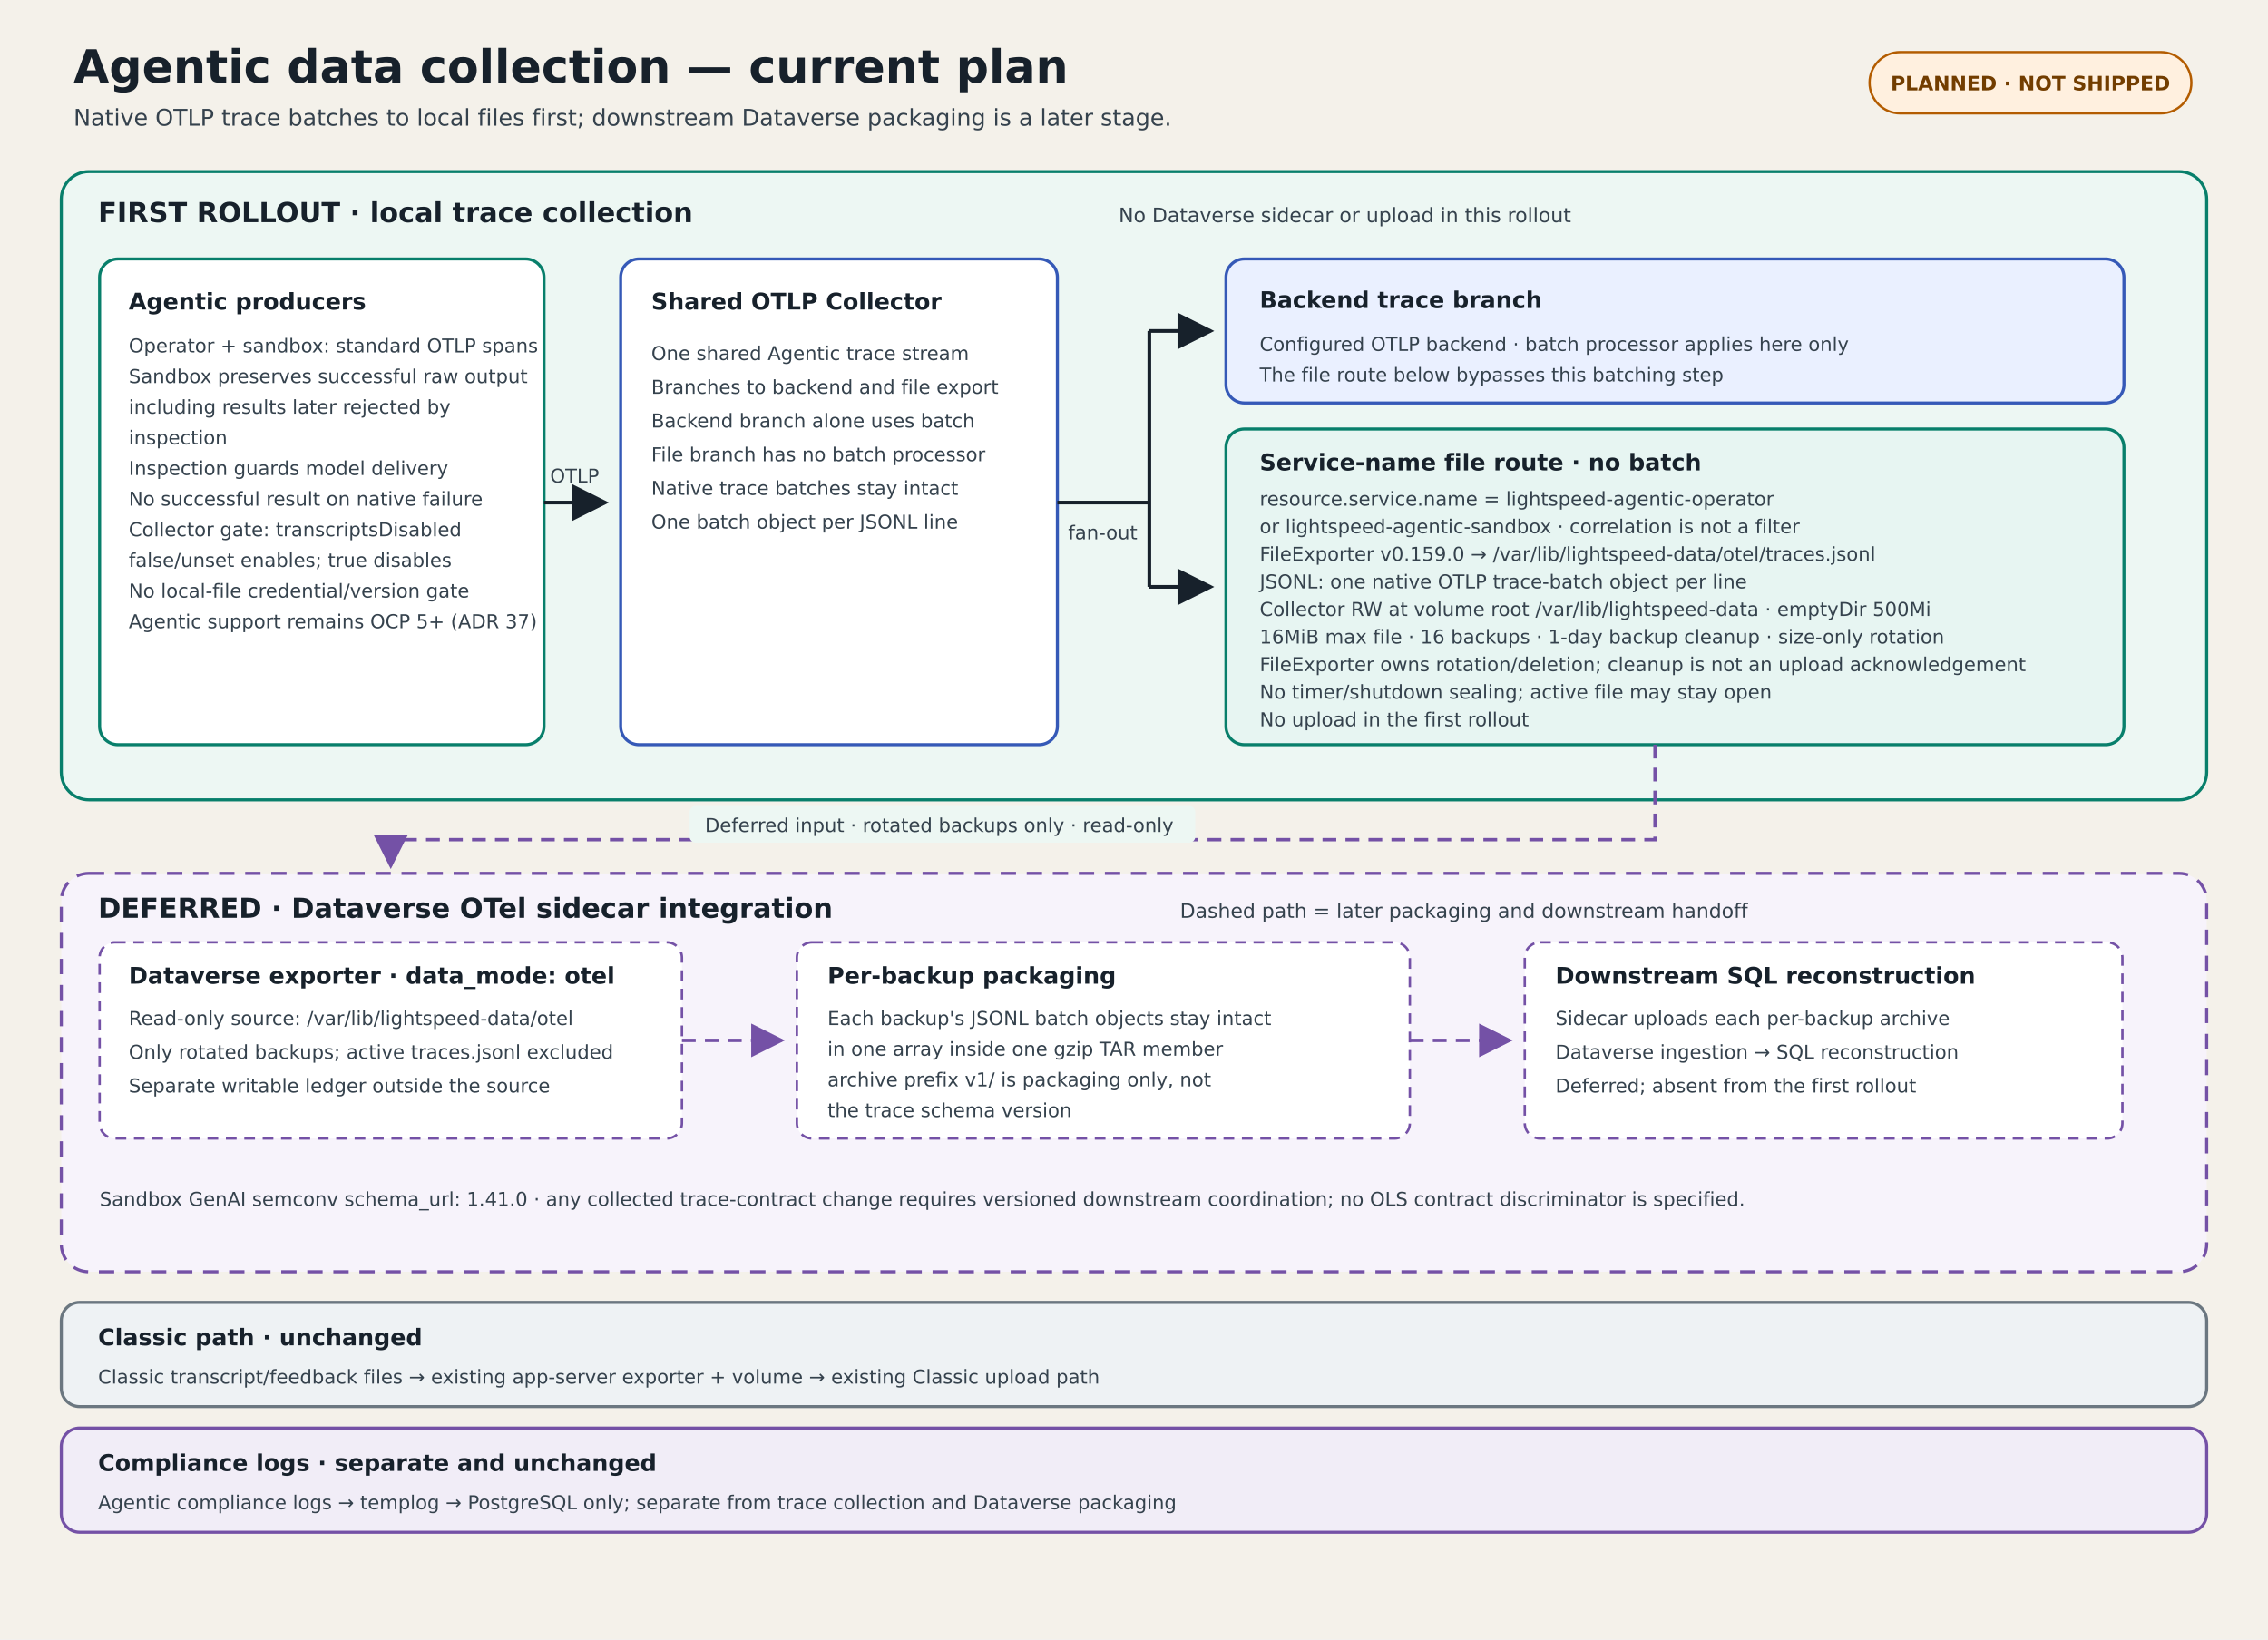
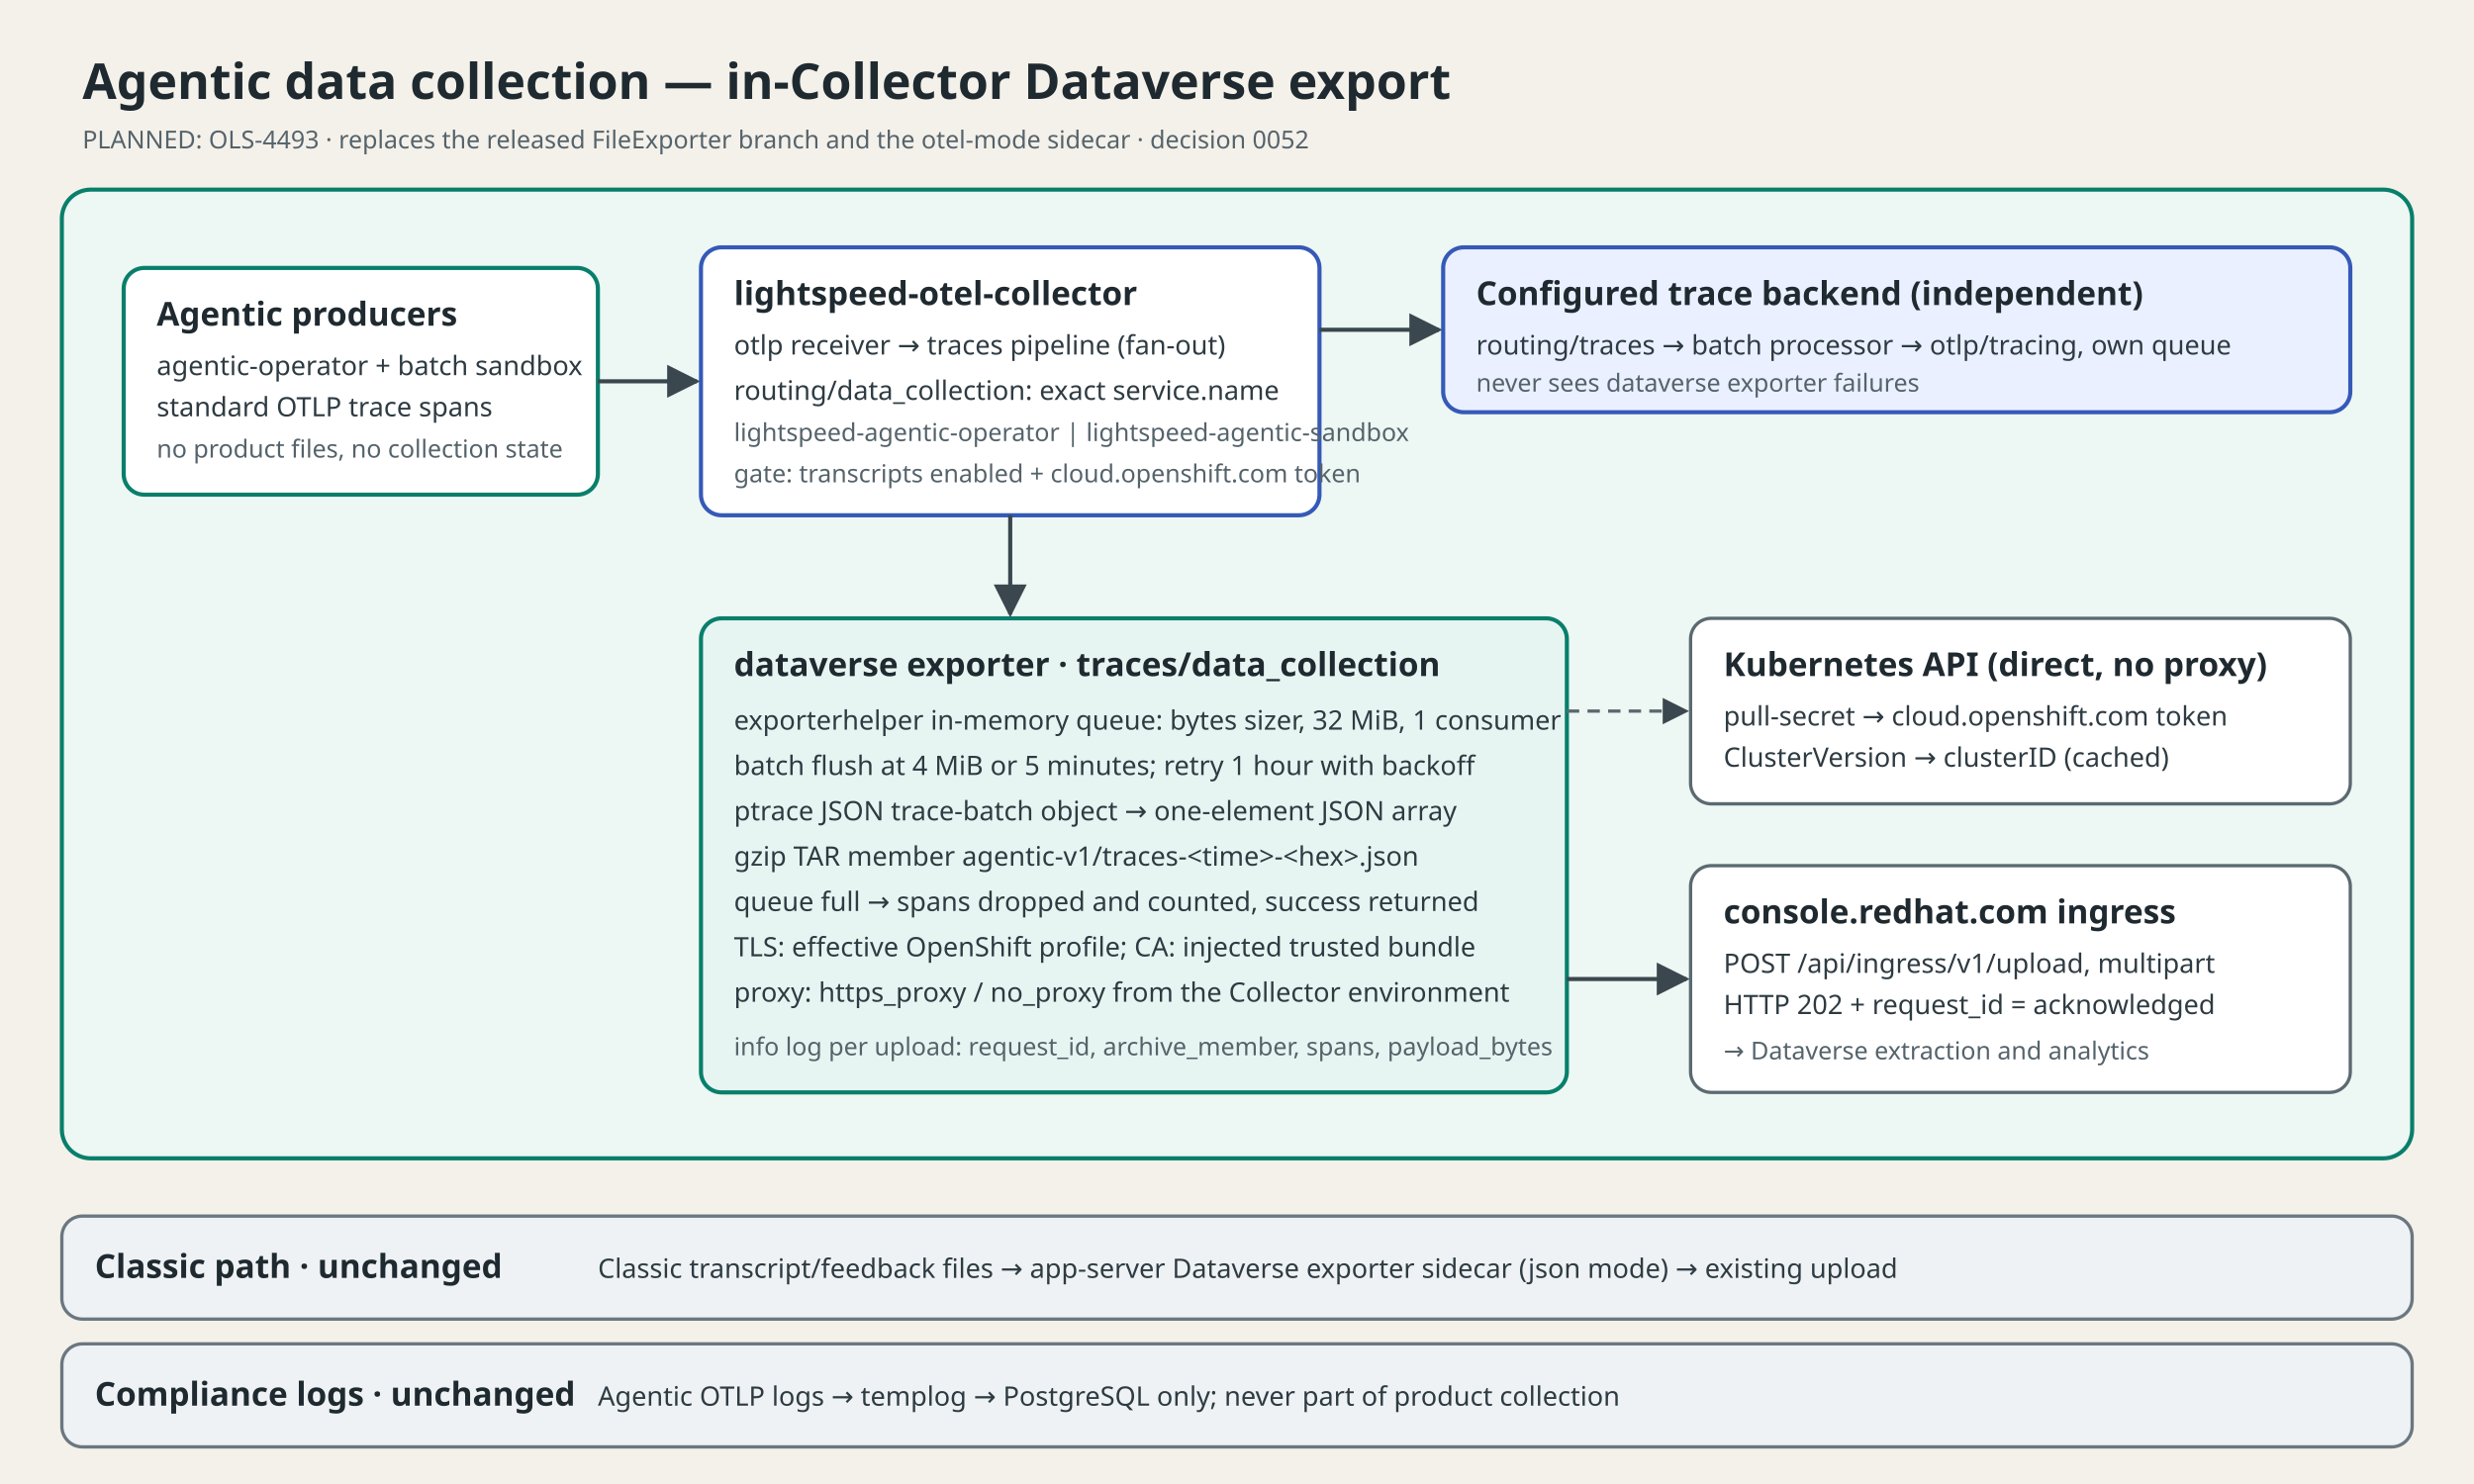
- <svg xmlns="http://www.w3.org/2000/svg" width="1480" height="1070" viewBox="0 0 1480 1070" role="img" aria-labelledby="title desc">
+ <svg xmlns="http://www.w3.org/2000/svg" width="1200" height="720" viewBox="0 0 1200 720" role="img" aria-labelledby="title desc" font-family="sans-serif">
  <defs>
    <style>
-       .bg{fill:#f4f1ea}.current{fill:#edf7f3;stroke:#087f6b;stroke-width:2}.deferred{fill:#f7f3fb;stroke:#7451a6;stroke-width:2;stroke-dasharray:10 7}
-       .card{fill:#fff;stroke:#5b6971;stroke-width:1.6}.producer{fill:#fff;stroke:#087f6b;stroke-width:2}.collector{fill:#fff;stroke:#3559b7;stroke-width:2}.backend{fill:#eaf0ff;stroke:#3559b7;stroke-width:2}.file{fill:#e7f5f2;stroke:#087f6b;stroke-width:2}.future{fill:#fff;stroke:#7451a6;stroke-width:1.6;stroke-dasharray:7 5}
-       .classic{fill:#eef2f4;stroke:#6b7780;stroke-width:2}.logs{fill:#f1edf7;stroke:#7451a6;stroke-width:2}.status{fill:#fff0df;stroke:#b35c00;stroke-width:1.5}.statusText{font-family:"DejaVu Sans",Arial,sans-serif;font-size:13px;font-weight:700;fill:#723d00;text-anchor:middle}
-       .title{font-family:"DejaVu Sans",Arial,sans-serif;font-size:30px;font-weight:700;fill:#17212b}.subtitle{font-family:"DejaVu Sans",Arial,sans-serif;font-size:15px;fill:#35424d}.sectionTitle{font-family:"DejaVu Sans",Arial,sans-serif;font-size:18px;font-weight:700;fill:#17212b}.sectionNote{font-family:"DejaVu Sans",Arial,sans-serif;font-size:13px;fill:#35424d}
-       .h3{font-family:"DejaVu Sans",Arial,sans-serif;font-size:15px;font-weight:700;fill:#17212b}.body{font-family:"DejaVu Sans",Arial,sans-serif;font-size:14px;fill:#35424d}.small{font-family:"DejaVu Sans",Arial,sans-serif;font-size:12.5px;fill:#35424d}.link{font-family:"DejaVu Sans",Arial,sans-serif;font-size:12.5px;fill:#254f96;text-decoration:underline}
-       .arrow{fill:none;stroke:#17212b;stroke-width:2.4;marker-end:url(#head)}.line{fill:none;stroke:#17212b;stroke-width:2.4}.futureArrow{fill:none;stroke:#7451a6;stroke-width:2.2;stroke-dasharray:9 6;marker-end:url(#headPurple)}
+       .bg{fill:#f4f1ea}.planned{fill:#edf7f3;stroke:#087f6b;stroke-width:2}
+       .producer{fill:#fff;stroke:#087f6b;stroke-width:2}.collector{fill:#fff;stroke:#3559b7;stroke-width:2}.backend{fill:#eaf0ff;stroke:#3559b7;stroke-width:2}
+       .exporter{fill:#e7f5f2;stroke:#087f6b;stroke-width:2}.external{fill:#fff;stroke:#5b6971;stroke-width:1.6}.classic{fill:#eef2f4;stroke:#6b7780;stroke-width:1.6}
+       .h1{font-size:24px;font-weight:700;fill:#1f2a30}.h2{font-size:16px;font-weight:700;fill:#1f2a30}.t{font-size:13px;fill:#2e3b42}.s{font-size:12px;fill:#55636b}
+       .arrow{stroke:#3a474e;stroke-width:2;fill:none;marker-end:url(#a)}.dash{stroke:#5b6971;stroke-width:1.6;fill:none;stroke-dasharray:6 4;marker-end:url(#a)}
    </style>
-     <marker id="head" markerWidth="10" markerHeight="10" refX="9" refY="5" orient="auto">
-       <path d="M0,0 L10,5 L0,10 z" fill="#17212b" />
-     </marker>
-     <marker id="headPurple" markerWidth="10" markerHeight="10" refX="9" refY="5" orient="auto">
-       <path d="M0,0 L10,5 L0,10 z" fill="#7451a6" />
+     <marker id="a" viewBox="0 0 10 10" refX="9" refY="5" markerWidth="8" markerHeight="8" orient="auto-start-reverse">
+       <path d="M0 0L10 5L0 10z" fill="#3a474e" />
    </marker>
  </defs>
-   <rect class="bg" width="1480" height="1070" />
-   <text class="title" x="48" y="54">Agentic data collection — current plan</text>
-   <text class="subtitle" x="48" y="82">Native OTLP trace batches to local files first; downstream Dataverse packaging is a later stage.</text>
-   <rect class="status" x="1220" y="34" width="210" height="40" rx="20" />
-   <text class="statusText" x="1325" y="59">PLANNED · NOT SHIPPED</text>
-   <rect class="current" x="40" y="112" width="1400" height="410" rx="18" />
-   <text class="sectionTitle" x="64" y="145">FIRST ROLLOUT · local trace collection</text>
-   <text class="sectionNote" x="730" y="145">No Dataverse sidecar or upload in this rollout</text>
-   <rect class="producer" x="65" y="169" width="290" height="317" rx="12" />
-   <text class="h3" x="84" y="202">Agentic producers</text>
-   <text class="small" x="84" y="230">Operator + sandbox: standard OTLP spans</text>
-   <text class="small" x="84" y="250">Sandbox preserves successful raw output</text>
-   <text class="small" x="84" y="270">including results later rejected by</text>
-   <text class="small" x="84" y="290">inspection</text>
-   <text class="small" x="84" y="310">Inspection guards model delivery</text>
-   <text class="small" x="84" y="330">No successful result on native failure</text>
-   <text class="small" x="84" y="350">Collector gate: transcriptsDisabled</text>
-   <text class="small" x="84" y="370">false/unset enables; true disables</text>
-   <text class="small" x="84" y="390">No local-file credential/version gate</text>
-   <text class="small" x="84" y="410">Agentic support remains OCP 5+ (ADR 37)</text>
-   <rect class="collector" x="405" y="169" width="285" height="317" rx="12" />
-   <text class="h3" x="425" y="202">Shared OTLP Collector</text>
-   <text class="small" x="425" y="235">One shared Agentic trace stream</text>
-   <text class="small" x="425" y="257">Branches to backend and file export</text>
-   <text class="small" x="425" y="279">Backend branch alone uses batch</text>
-   <text class="small" x="425" y="301">File branch has no batch processor</text>
-   <text class="small" x="425" y="323">Native trace batches stay intact</text>
-   <text class="small" x="425" y="345">One batch object per JSONL line</text>
-   <rect class="backend" x="800" y="169" width="586" height="94" rx="12" />
-   <text class="h3" x="822" y="201">Backend trace branch</text>
-   <text class="small" x="822" y="229">Configured OTLP backend · batch processor applies here only</text>
-   <text class="small" x="822" y="249">The file route below bypasses this batching step</text>
-   <rect class="file" x="800" y="280" width="586" height="206" rx="12" />
-   <text class="h3" x="822" y="307">Service-name file route · no batch</text>
-   <text class="small" x="822" y="330">resource.service.name = lightspeed-agentic-operator</text>
-   <text class="small" x="822" y="348">or lightspeed-agentic-sandbox · correlation is not a filter</text>
-   <text class="small" x="822" y="366">FileExporter v0.159.0 → /var/lib/lightspeed-data/otel/traces.jsonl</text>
-   <text class="small" x="822" y="384">JSONL: one native OTLP trace-batch object per line</text>
-   <text class="small" x="822" y="402">Collector RW at volume root /var/lib/lightspeed-data · emptyDir 500Mi</text>
-   <text class="small" x="822" y="420">16MiB max file · 16 backups · 1-day backup cleanup · size-only rotation</text>
-   <text class="small" x="822" y="438">FileExporter owns rotation/deletion; cleanup is not an upload acknowledgement</text>
-   <text class="small" x="822" y="456">No timer/shutdown sealing; active file may stay open</text>
-   <text class="small" x="822" y="474">No upload in the first rollout</text>
-   <rect class="deferred" x="40" y="570" width="1400" height="260" rx="18" />
-   <text class="sectionTitle" x="64" y="599">DEFERRED · Dataverse OTel sidecar integration</text>
-   <text class="sectionNote" x="770" y="599">Dashed path = later packaging and downstream handoff</text>
-   <rect class="future" x="65" y="615" width="380" height="128" rx="10" />
-   <text class="h3" x="84" y="642">Dataverse exporter · data_mode: otel</text>
-   <text class="small" x="84" y="669">Read-only source: /var/lib/lightspeed-data/otel</text>
-   <text class="small" x="84" y="691">Only rotated backups; active traces.jsonl excluded</text>
-   <text class="small" x="84" y="713">Separate writable ledger outside the source</text>
-   <rect class="future" x="520" y="615" width="400" height="128" rx="10" />
-   <text class="h3" x="540" y="642">Per-backup packaging</text>
-   <text class="small" x="540" y="669">Each backup's JSONL batch objects stay intact</text>
-   <text class="small" x="540" y="689">in one array inside one gzip TAR member</text>
-   <text class="small" x="540" y="709">archive prefix v1/ is packaging only, not</text>
-   <text class="small" x="540" y="729">the trace schema version</text>
-   <rect class="future" x="995" y="615" width="390" height="128" rx="10" />
-   <text class="h3" x="1015" y="642">Downstream SQL reconstruction</text>
-   <text class="small" x="1015" y="669">Sidecar uploads each per-backup archive</text>
-   <text class="small" x="1015" y="691">Dataverse ingestion → SQL reconstruction</text>
-   <text class="small" x="1015" y="713">Deferred; absent from the first rollout</text>
-   <text class="small" x="65" y="787">Sandbox GenAI semconv schema_url: 1.41.0 · any collected trace-contract change requires versioned downstream coordination; no OLS contract discriminator is specified.</text>
-   <rect class="classic" x="40" y="850" width="1400" height="68" rx="12" />
-   <text class="h3" x="64" y="878">Classic path · unchanged</text>
-   <text class="small" x="64" y="903">Classic transcript/feedback files → existing app-server exporter + volume → existing Classic upload path</text>
-   <rect class="logs" x="40" y="932" width="1400" height="68" rx="12" />
-   <text class="h3" x="64" y="960">Compliance logs · separate and unchanged</text>
-   <text class="small" x="64" y="985">Agentic compliance logs → templog → PostgreSQL only; separate from trace collection and Dataverse packaging</text>
-   <path class="arrow" d="M355 328 H395" />
-   <path class="line" d="M690 328 H750 M750 216 V383" />
-   <path class="arrow" d="M750 216 H790" />
-   <path class="arrow" d="M750 383 H790" />
-   <text class="small" x="359" y="315">OTLP</text>
-   <text class="small" x="697" y="352">fan-out</text>
-   <path class="futureArrow" d="M1080 486 V548 H255 V565" />
-   <rect x="450" y="526" width="330" height="24" rx="4" fill="#edf7f3" />
-   <text class="small" x="460" y="543">Deferred input · rotated backups only · read-only</text>
-   <path class="futureArrow" d="M445 679 H510" />
-   <path class="futureArrow" d="M920 679 H985" />
+   <rect class="bg" width="1200" height="720" />
+   <text class="h1" x="40" y="48">Agentic data collection — in-Collector Dataverse export</text>
+   <text class="s" x="40" y="72">PLANNED: OLS-4493 · replaces the released FileExporter branch and the otel-mode sidecar · decision 0052</text>
+   <rect class="planned" x="30" y="92" width="1140" height="470" rx="14" />
+   <rect class="producer" x="60" y="130" width="230" height="110" rx="10" />
+   <text class="h2" x="76" y="158">Agentic producers</text>
+   <text class="t" x="76" y="182">agentic-operator + batch sandbox</text>
+   <text class="t" x="76" y="202">standard OTLP trace spans</text>
+   <text class="s" x="76" y="222">no product files, no collection state</text>
+   <rect class="collector" x="340" y="120" width="300" height="130" rx="10" />
+   <text class="h2" x="356" y="148">lightspeed-otel-collector</text>
+   <text class="t" x="356" y="172">otlp receiver → traces pipeline (fan-out)</text>
+   <text class="t" x="356" y="194">routing/data_collection: exact service.name</text>
+   <text class="s" x="356" y="214">lightspeed-agentic-operator | lightspeed-agentic-sandbox</text>
+   <text class="s" x="356" y="234">gate: transcripts enabled + cloud.openshift.com token</text>
+   <rect class="backend" x="700" y="120" width="440" height="80" rx="10" />
+   <text class="h2" x="716" y="148">Configured trace backend (independent)</text>
+   <text class="t" x="716" y="172">routing/traces → batch processor → otlp/tracing, own queue</text>
+   <text class="s" x="716" y="190">never sees dataverse exporter failures</text>
+   <rect class="exporter" x="340" y="300" width="420" height="230" rx="10" />
+   <text class="h2" x="356" y="328">dataverse exporter · traces/data_collection</text>
+   <text class="t" x="356" y="354">exporterhelper in-memory queue: bytes sizer, 32 MiB, 1 consumer</text>
+   <text class="t" x="356" y="376">batch flush at 4 MiB or 5 minutes; retry 1 hour with backoff</text>
+   <text class="t" x="356" y="398">ptrace JSON trace-batch object → one-element JSON array</text>
+   <text class="t" x="356" y="420">gzip TAR member agentic-v1/traces-&lt;time&gt;-&lt;hex&gt;.json</text>
+   <text class="t" x="356" y="442">queue full → spans dropped and counted, success returned</text>
+   <text class="t" x="356" y="464">TLS: effective OpenShift profile; CA: injected trusted bundle</text>
+   <text class="t" x="356" y="486">proxy: https_proxy / no_proxy from the Collector environment</text>
+   <text class="s" x="356" y="512">info log per upload: request_id, archive_member, spans, payload_bytes</text>
+   <rect class="external" x="820" y="300" width="320" height="90" rx="10" />
+   <text class="h2" x="836" y="328">Kubernetes API (direct, no proxy)</text>
+   <text class="t" x="836" y="352">pull-secret → cloud.openshift.com token</text>
+   <text class="t" x="836" y="372">ClusterVersion → clusterID (cached)</text>
+   <rect class="external" x="820" y="420" width="320" height="110" rx="10" />
+   <text class="h2" x="836" y="448">console.redhat.com ingress</text>
+   <text class="t" x="836" y="472">POST /api/ingress/v1/upload, multipart</text>
+   <text class="t" x="836" y="492">HTTP 202 + request_id = acknowledged</text>
+   <text class="s" x="836" y="514">→ Dataverse extraction and analytics</text>
+   <path class="arrow" d="M290 185H338" />
+   <path class="arrow" d="M640 160H698" />
+   <path class="arrow" d="M490 250V298" />
+   <path class="dash" d="M760 345H818" />
+   <path class="arrow" d="M760 475H818" />
+   <rect class="classic" x="30" y="590" width="1140" height="50" rx="10" />
+   <text class="h2" x="46" y="620">Classic path · unchanged</text>
+   <text class="t" x="290" y="620">Classic transcript/feedback files → app-server Dataverse exporter sidecar (json mode) → existing upload</text>
+   <rect class="classic" x="30" y="652" width="1140" height="50" rx="10" />
+   <text class="h2" x="46" y="682">Compliance logs · unchanged</text>
+   <text class="t" x="290" y="682">Agentic OTLP logs → templog → PostgreSQL only; never part of product collection</text>
</svg>
